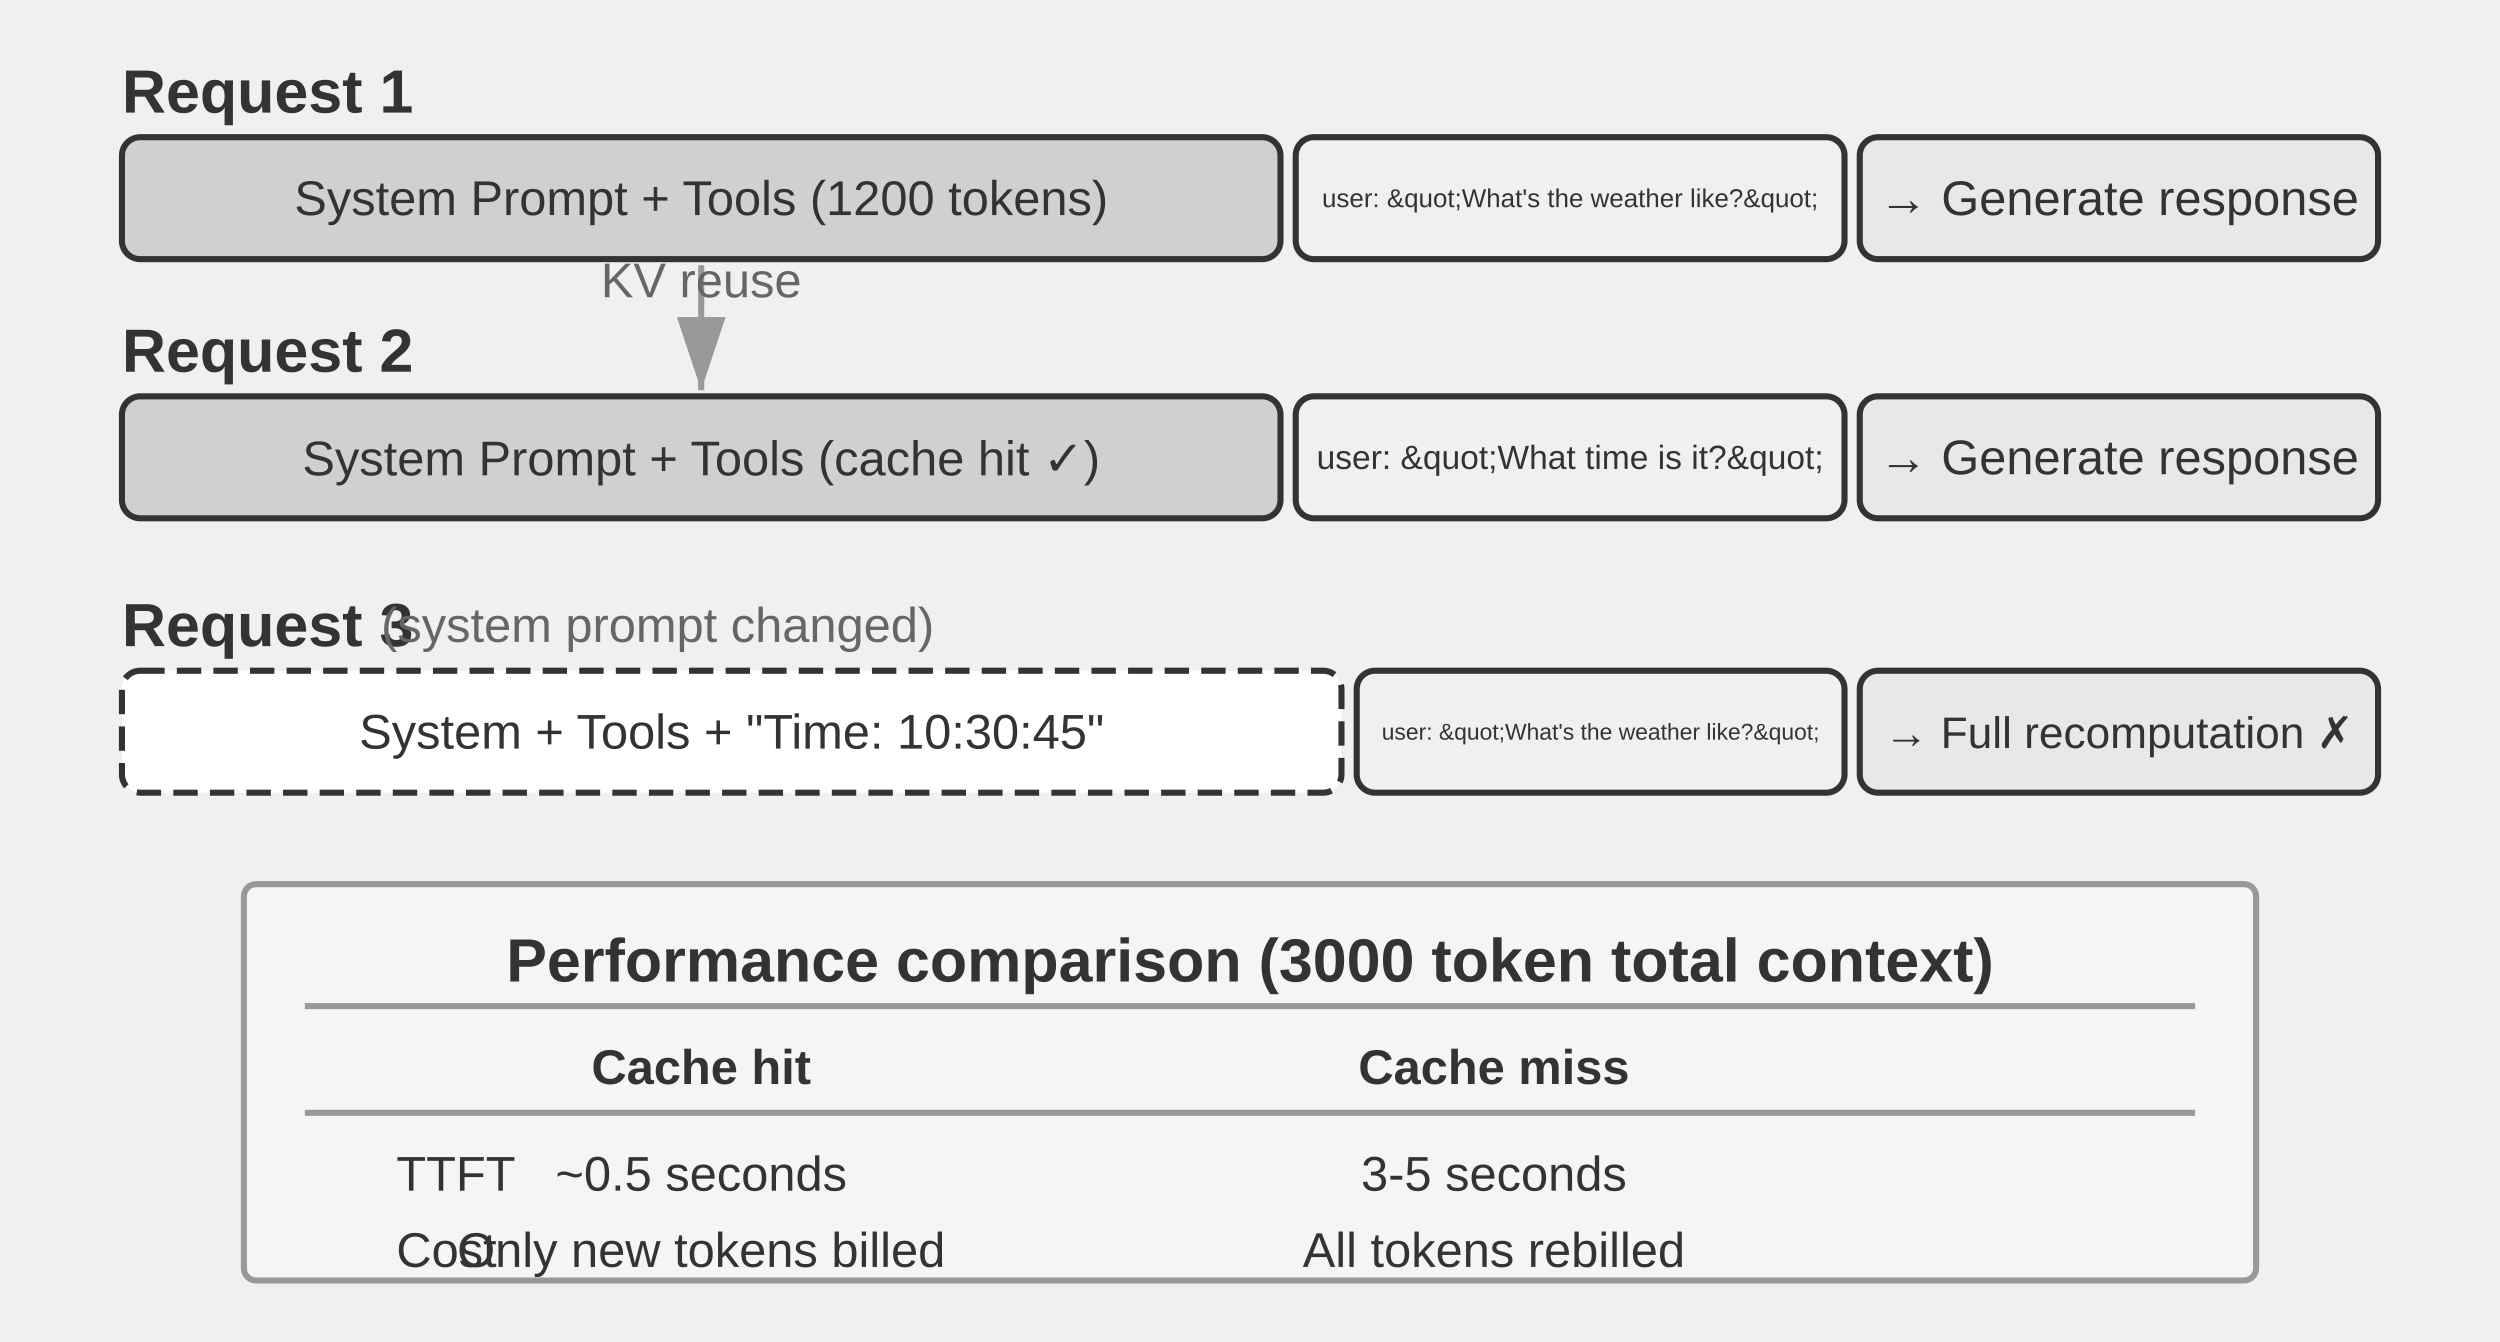
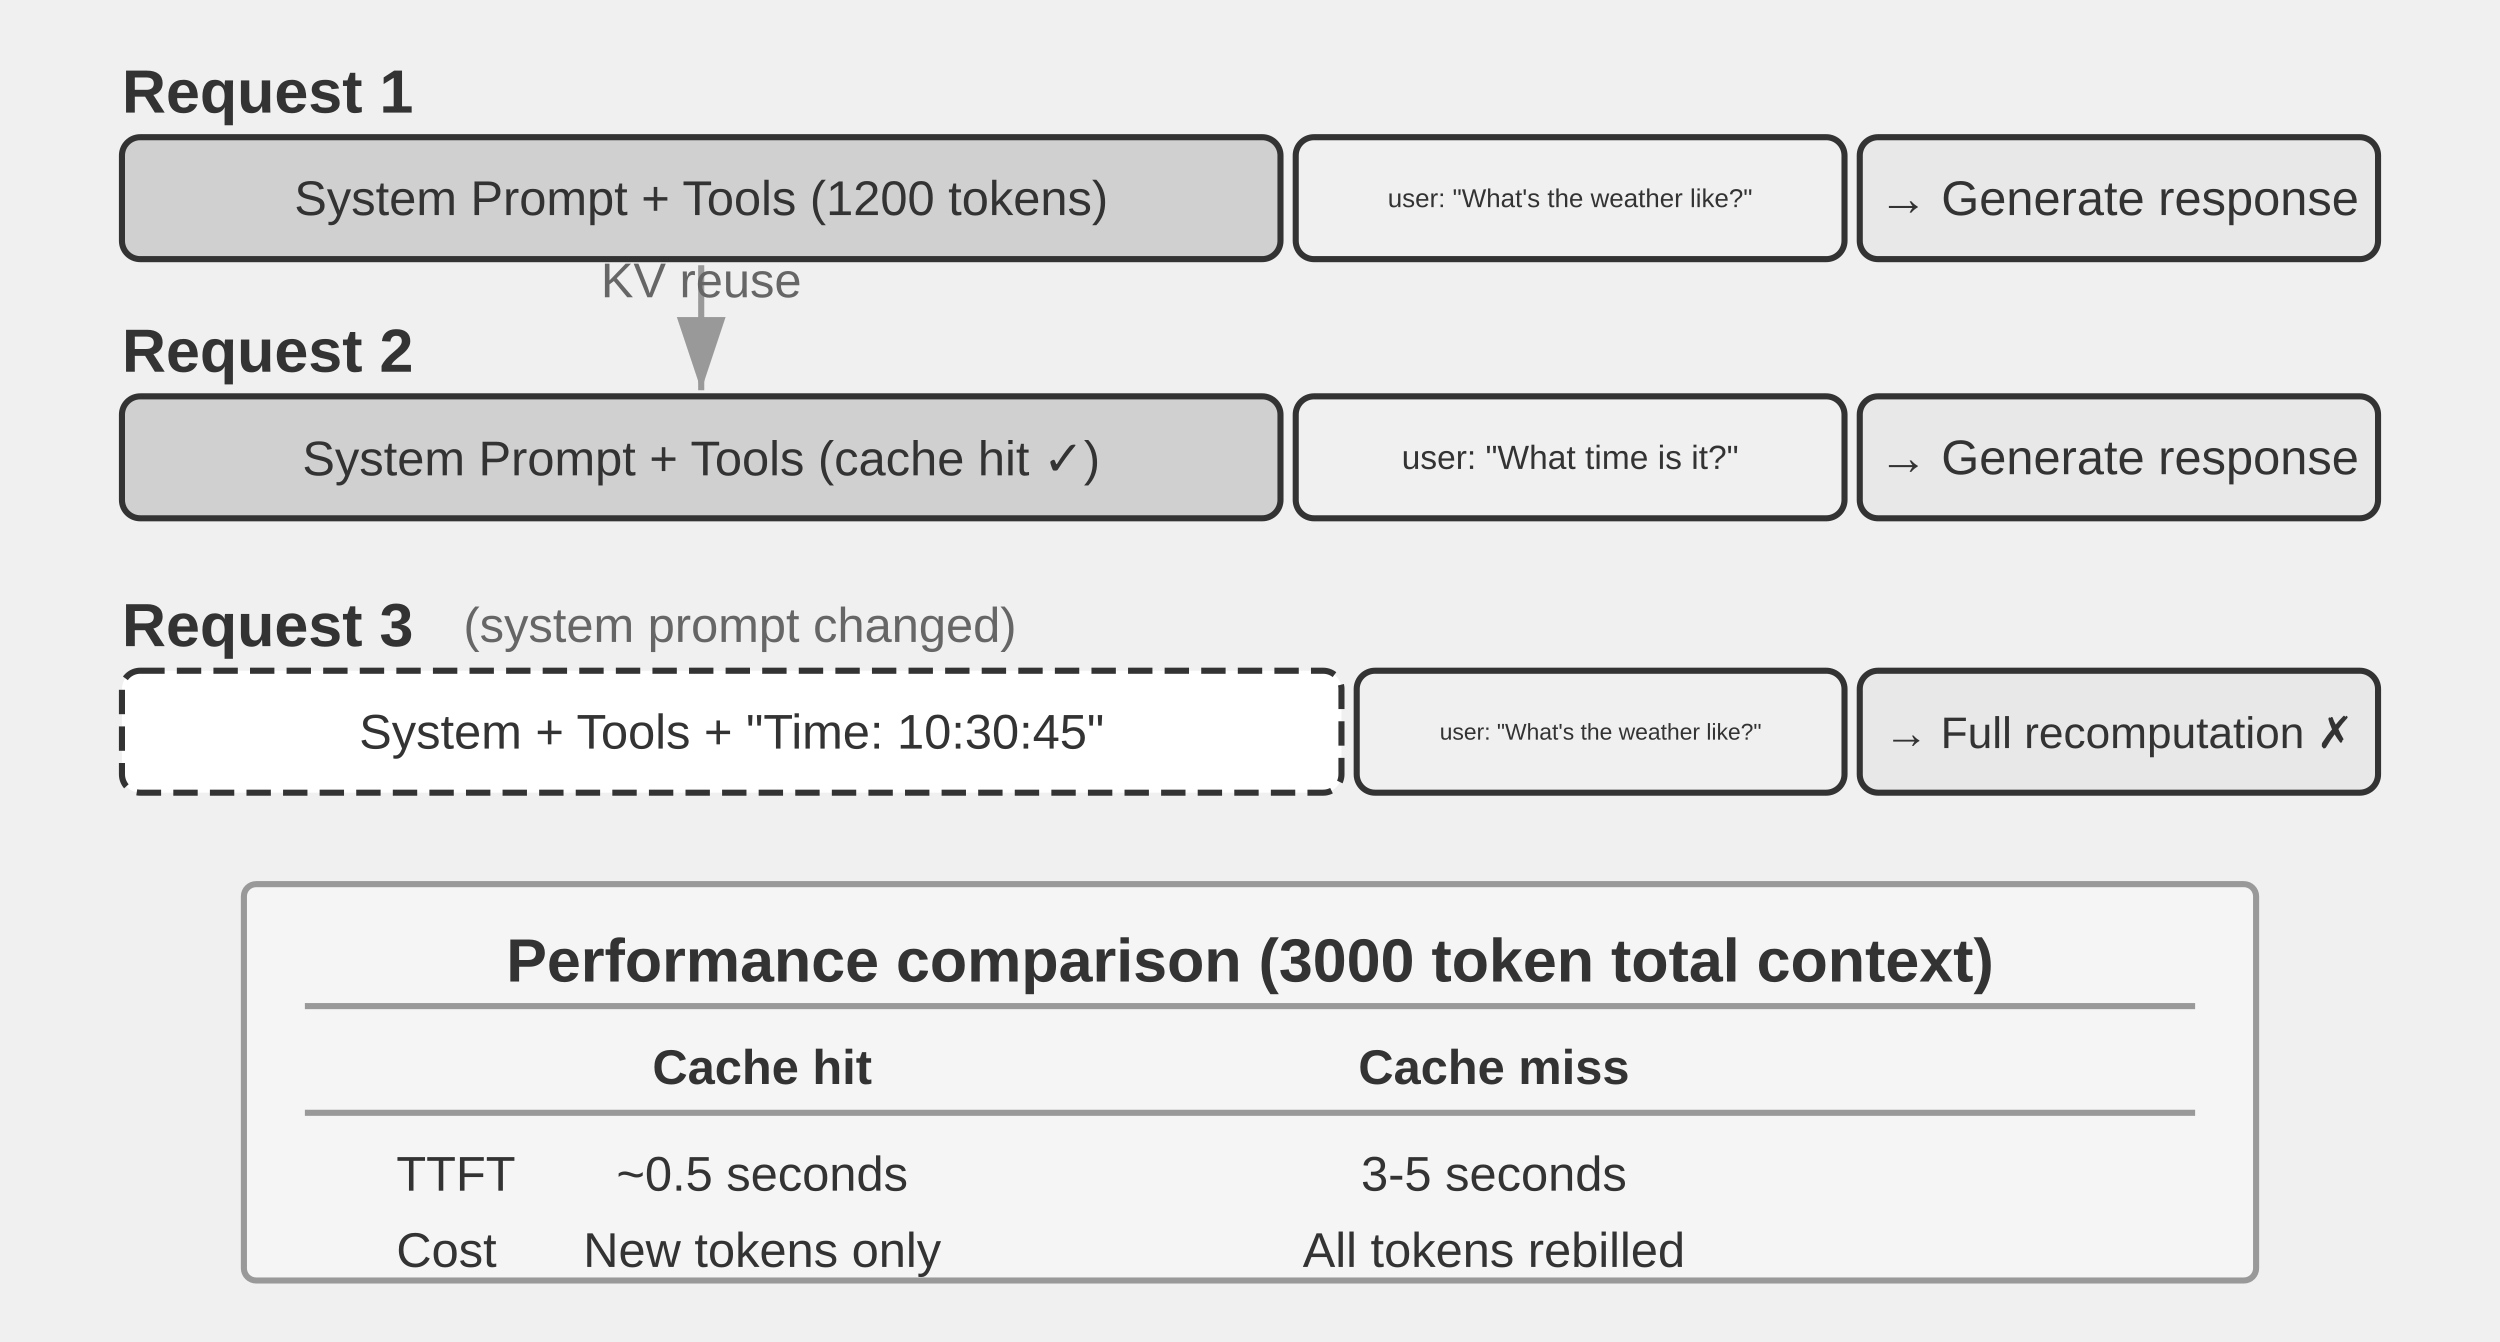
<svg xmlns="http://www.w3.org/2000/svg" viewBox="0 40 820 440" width="820" height="440" style="background:#ffffff">
  <defs>
    <marker id="ah" markerWidth="12" markerHeight="8" refX="12" refY="4" orient="auto">
      <polygon points="0 0, 12 4, 0 8" fill="#333333" />
    </marker>
    <marker id="ah-light" markerWidth="12" markerHeight="8" refX="12" refY="4" orient="auto">
      <polygon points="0 0, 12 4, 0 8" fill="#999999" />
    </marker>
  </defs>
  <text x="40" y="70" font-family="Arial, 'Helvetica Neue', Helvetica, 'PingFang SC', 'Microsoft YaHei', sans-serif" font-size="20" fill="#333333" text-anchor="start" dominant-baseline="central" font-weight="bold">Request 1</text>
  <rect x="40" y="85" width="380" height="40" rx="6" fill="#d0d0d0" stroke="#333333" stroke-width="2" />
  <text x="230" y="105" font-family="Arial, 'Helvetica Neue', Helvetica, 'PingFang SC', 'Microsoft YaHei', sans-serif" font-size="16" fill="#333333" text-anchor="middle" dominant-baseline="central" font-weight="normal">System Prompt + Tools (1200 tokens)</text>
  <rect x="425" y="85" width="180" height="40" rx="6" fill="#f0f0f0" stroke="#333333" stroke-width="2" />
-   <text x="515" y="105" font-family="Arial, 'Helvetica Neue', Helvetica, 'PingFang SC', 'Microsoft YaHei', sans-serif" font-size="8.5" fill="#333333" text-anchor="middle" dominant-baseline="central" font-weight="normal">user: &amp;quot;What's the weather like?&amp;quot;</text>
+   <text x="515" y="105" font-family="Arial, 'Helvetica Neue', Helvetica, 'PingFang SC', 'Microsoft YaHei', sans-serif" font-size="8.5" fill="#333333" text-anchor="middle" dominant-baseline="central" font-weight="normal">user: "What's the weather like?"</text>
  <rect x="610" y="85" width="170" height="40" rx="6" fill="#e8e8e8" stroke="#333333" stroke-width="2" />
  <text x="695" y="105" font-family="Arial, 'Helvetica Neue', Helvetica, 'PingFang SC', 'Microsoft YaHei', sans-serif" font-size="16" fill="#333333" text-anchor="middle" dominant-baseline="central" font-weight="normal">→ Generate response</text>
  <text x="40" y="155" font-family="Arial, 'Helvetica Neue', Helvetica, 'PingFang SC', 'Microsoft YaHei', sans-serif" font-size="20" fill="#333333" text-anchor="start" dominant-baseline="central" font-weight="bold">Request 2</text>
  <rect x="40" y="170" width="380" height="40" rx="6" fill="#d0d0d0" stroke="#333333" stroke-width="2" />
  <text x="230" y="190" font-family="Arial, 'Helvetica Neue', Helvetica, 'PingFang SC', 'Microsoft YaHei', sans-serif" font-size="16" fill="#333333" text-anchor="middle" dominant-baseline="central" font-weight="normal">System Prompt + Tools (cache hit ✓)</text>
  <rect x="425" y="170" width="180" height="40" rx="6" fill="#f0f0f0" stroke="#333333" stroke-width="2" />
-   <text x="515" y="190" font-family="Arial, 'Helvetica Neue', Helvetica, 'PingFang SC', 'Microsoft YaHei', sans-serif" font-size="11" fill="#333333" text-anchor="middle" dominant-baseline="central" font-weight="normal">user: &amp;quot;What time is it?&amp;quot;</text>
+   <text x="515" y="190" font-family="Arial, 'Helvetica Neue', Helvetica, 'PingFang SC', 'Microsoft YaHei', sans-serif" font-size="11" fill="#333333" text-anchor="middle" dominant-baseline="central" font-weight="normal">user: "What time is it?"</text>
  <rect x="610" y="170" width="170" height="40" rx="6" fill="#e8e8e8" stroke="#333333" stroke-width="2" />
  <text x="695" y="190" font-family="Arial, 'Helvetica Neue', Helvetica, 'PingFang SC', 'Microsoft YaHei', sans-serif" font-size="16" fill="#333333" text-anchor="middle" dominant-baseline="central" font-weight="normal">→ Generate response</text>
  <line x1="230" y1="127" x2="230" y2="168" stroke="#999999" stroke-width="2" marker-end="url(#ah-light)" />
  <text x="230.0" y="137.5" font-family="Arial, 'Helvetica Neue', Helvetica, 'PingFang SC', 'Microsoft YaHei', sans-serif" font-size="16" fill="#666666" text-anchor="middle">KV reuse</text>
  <text x="40" y="245" font-family="Arial, 'Helvetica Neue', Helvetica, 'PingFang SC', 'Microsoft YaHei', sans-serif" font-size="20" fill="#333333" text-anchor="start" dominant-baseline="central" font-weight="bold">Request 3</text>
-   <text x="125" y="245" font-family="Arial, 'Helvetica Neue', Helvetica, 'PingFang SC', 'Microsoft YaHei', sans-serif" font-size="16" fill="#666666" text-anchor="start" dominant-baseline="central" font-weight="normal">(system prompt changed)</text>
+   <text x="152" y="245" font-family="Arial, 'Helvetica Neue', Helvetica, 'PingFang SC', 'Microsoft YaHei', sans-serif" font-size="16" fill="#666666" text-anchor="start" dominant-baseline="central" font-weight="normal">(system prompt changed)</text>
  <rect x="40" y="260" width="400" height="40" rx="6" fill="#ffffff" stroke="#333333" stroke-width="2" stroke-dasharray="8,4" />
  <text x="240" y="280" font-family="Arial, 'Helvetica Neue', Helvetica, 'PingFang SC', 'Microsoft YaHei', sans-serif" font-size="16" fill="#333333" text-anchor="middle" dominant-baseline="central" font-weight="normal">System + Tools + "Time: 10:30:45"</text>
  <rect x="445" y="260" width="160" height="40" rx="6" fill="#f0f0f0" stroke="#333333" stroke-width="2" />
-   <text x="525" y="280" font-family="Arial, 'Helvetica Neue', Helvetica, 'PingFang SC', 'Microsoft YaHei', sans-serif" font-size="7.5" fill="#333333" text-anchor="middle" dominant-baseline="central" font-weight="normal">user: &amp;quot;What's the weather like?&amp;quot;</text>
+   <text x="525" y="280" font-family="Arial, 'Helvetica Neue', Helvetica, 'PingFang SC', 'Microsoft YaHei', sans-serif" font-size="7.5" fill="#333333" text-anchor="middle" dominant-baseline="central" font-weight="normal">user: "What's the weather like?"</text>
  <rect x="610" y="260" width="170" height="40" rx="6" fill="#e8e8e8" stroke="#333333" stroke-width="2" />
  <text x="695" y="280" font-family="Arial, 'Helvetica Neue', Helvetica, 'PingFang SC', 'Microsoft YaHei', sans-serif" font-size="14.5" fill="#333333" text-anchor="middle" dominant-baseline="central" font-weight="normal">→ Full recomputation ✗</text>
  <rect x="80" y="330" width="660" height="130" rx="4" fill="#f5f5f5" stroke="#999999" stroke-width="2" />
  <text x="410" y="355" font-family="Arial, 'Helvetica Neue', Helvetica, 'PingFang SC', 'Microsoft YaHei', sans-serif" font-size="20" fill="#333333" text-anchor="middle" dominant-baseline="central" font-weight="bold">Performance comparison (3000 token total context)</text>
  <line x1="100" y1="370" x2="720" y2="370" stroke="#999999" stroke-width="2" />
-   <text x="230" y="390" font-family="Arial, 'Helvetica Neue', Helvetica, 'PingFang SC', 'Microsoft YaHei', sans-serif" font-size="16" fill="#333333" text-anchor="middle" dominant-baseline="central" font-weight="bold">Cache hit</text>
+   <text x="250" y="390" font-family="Arial, 'Helvetica Neue', Helvetica, 'PingFang SC', 'Microsoft YaHei', sans-serif" font-size="16" fill="#333333" text-anchor="middle" dominant-baseline="central" font-weight="bold">Cache hit</text>
  <text x="490" y="390" font-family="Arial, 'Helvetica Neue', Helvetica, 'PingFang SC', 'Microsoft YaHei', sans-serif" font-size="16" fill="#333333" text-anchor="middle" dominant-baseline="central" font-weight="bold">Cache miss</text>
  <line x1="100" y1="405" x2="720" y2="405" stroke="#999999" stroke-width="2" />
  <text x="130" y="425" font-family="Arial, 'Helvetica Neue', Helvetica, 'PingFang SC', 'Microsoft YaHei', sans-serif" font-size="16" fill="#333333" text-anchor="start" dominant-baseline="central" font-weight="normal">TTFT</text>
-   <text x="230" y="425" font-family="Arial, 'Helvetica Neue', Helvetica, 'PingFang SC', 'Microsoft YaHei', sans-serif" font-size="16" fill="#333333" text-anchor="middle" dominant-baseline="central" font-weight="normal">~0.5 seconds</text>
+   <text x="250" y="425" font-family="Arial, 'Helvetica Neue', Helvetica, 'PingFang SC', 'Microsoft YaHei', sans-serif" font-size="16" fill="#333333" text-anchor="middle" dominant-baseline="central" font-weight="normal">~0.5 seconds</text>
  <text x="490" y="425" font-family="Arial, 'Helvetica Neue', Helvetica, 'PingFang SC', 'Microsoft YaHei', sans-serif" font-size="16" fill="#333333" text-anchor="middle" dominant-baseline="central" font-weight="normal">3-5 seconds</text>
  <text x="130" y="450" font-family="Arial, 'Helvetica Neue', Helvetica, 'PingFang SC', 'Microsoft YaHei', sans-serif" font-size="16" fill="#333333" text-anchor="start" dominant-baseline="central" font-weight="normal">Cost</text>
-   <text x="230" y="450" font-family="Arial, 'Helvetica Neue', Helvetica, 'PingFang SC', 'Microsoft YaHei', sans-serif" font-size="16" fill="#333333" text-anchor="middle" dominant-baseline="central" font-weight="normal">Only new tokens billed</text>
+   <text x="250" y="450" font-family="Arial, 'Helvetica Neue', Helvetica, 'PingFang SC', 'Microsoft YaHei', sans-serif" font-size="16" fill="#333333" text-anchor="middle" dominant-baseline="central" font-weight="normal">New tokens only</text>
  <text x="490" y="450" font-family="Arial, 'Helvetica Neue', Helvetica, 'PingFang SC', 'Microsoft YaHei', sans-serif" font-size="16" fill="#333333" text-anchor="middle" dominant-baseline="central" font-weight="normal">All tokens rebilled</text>
</svg>
